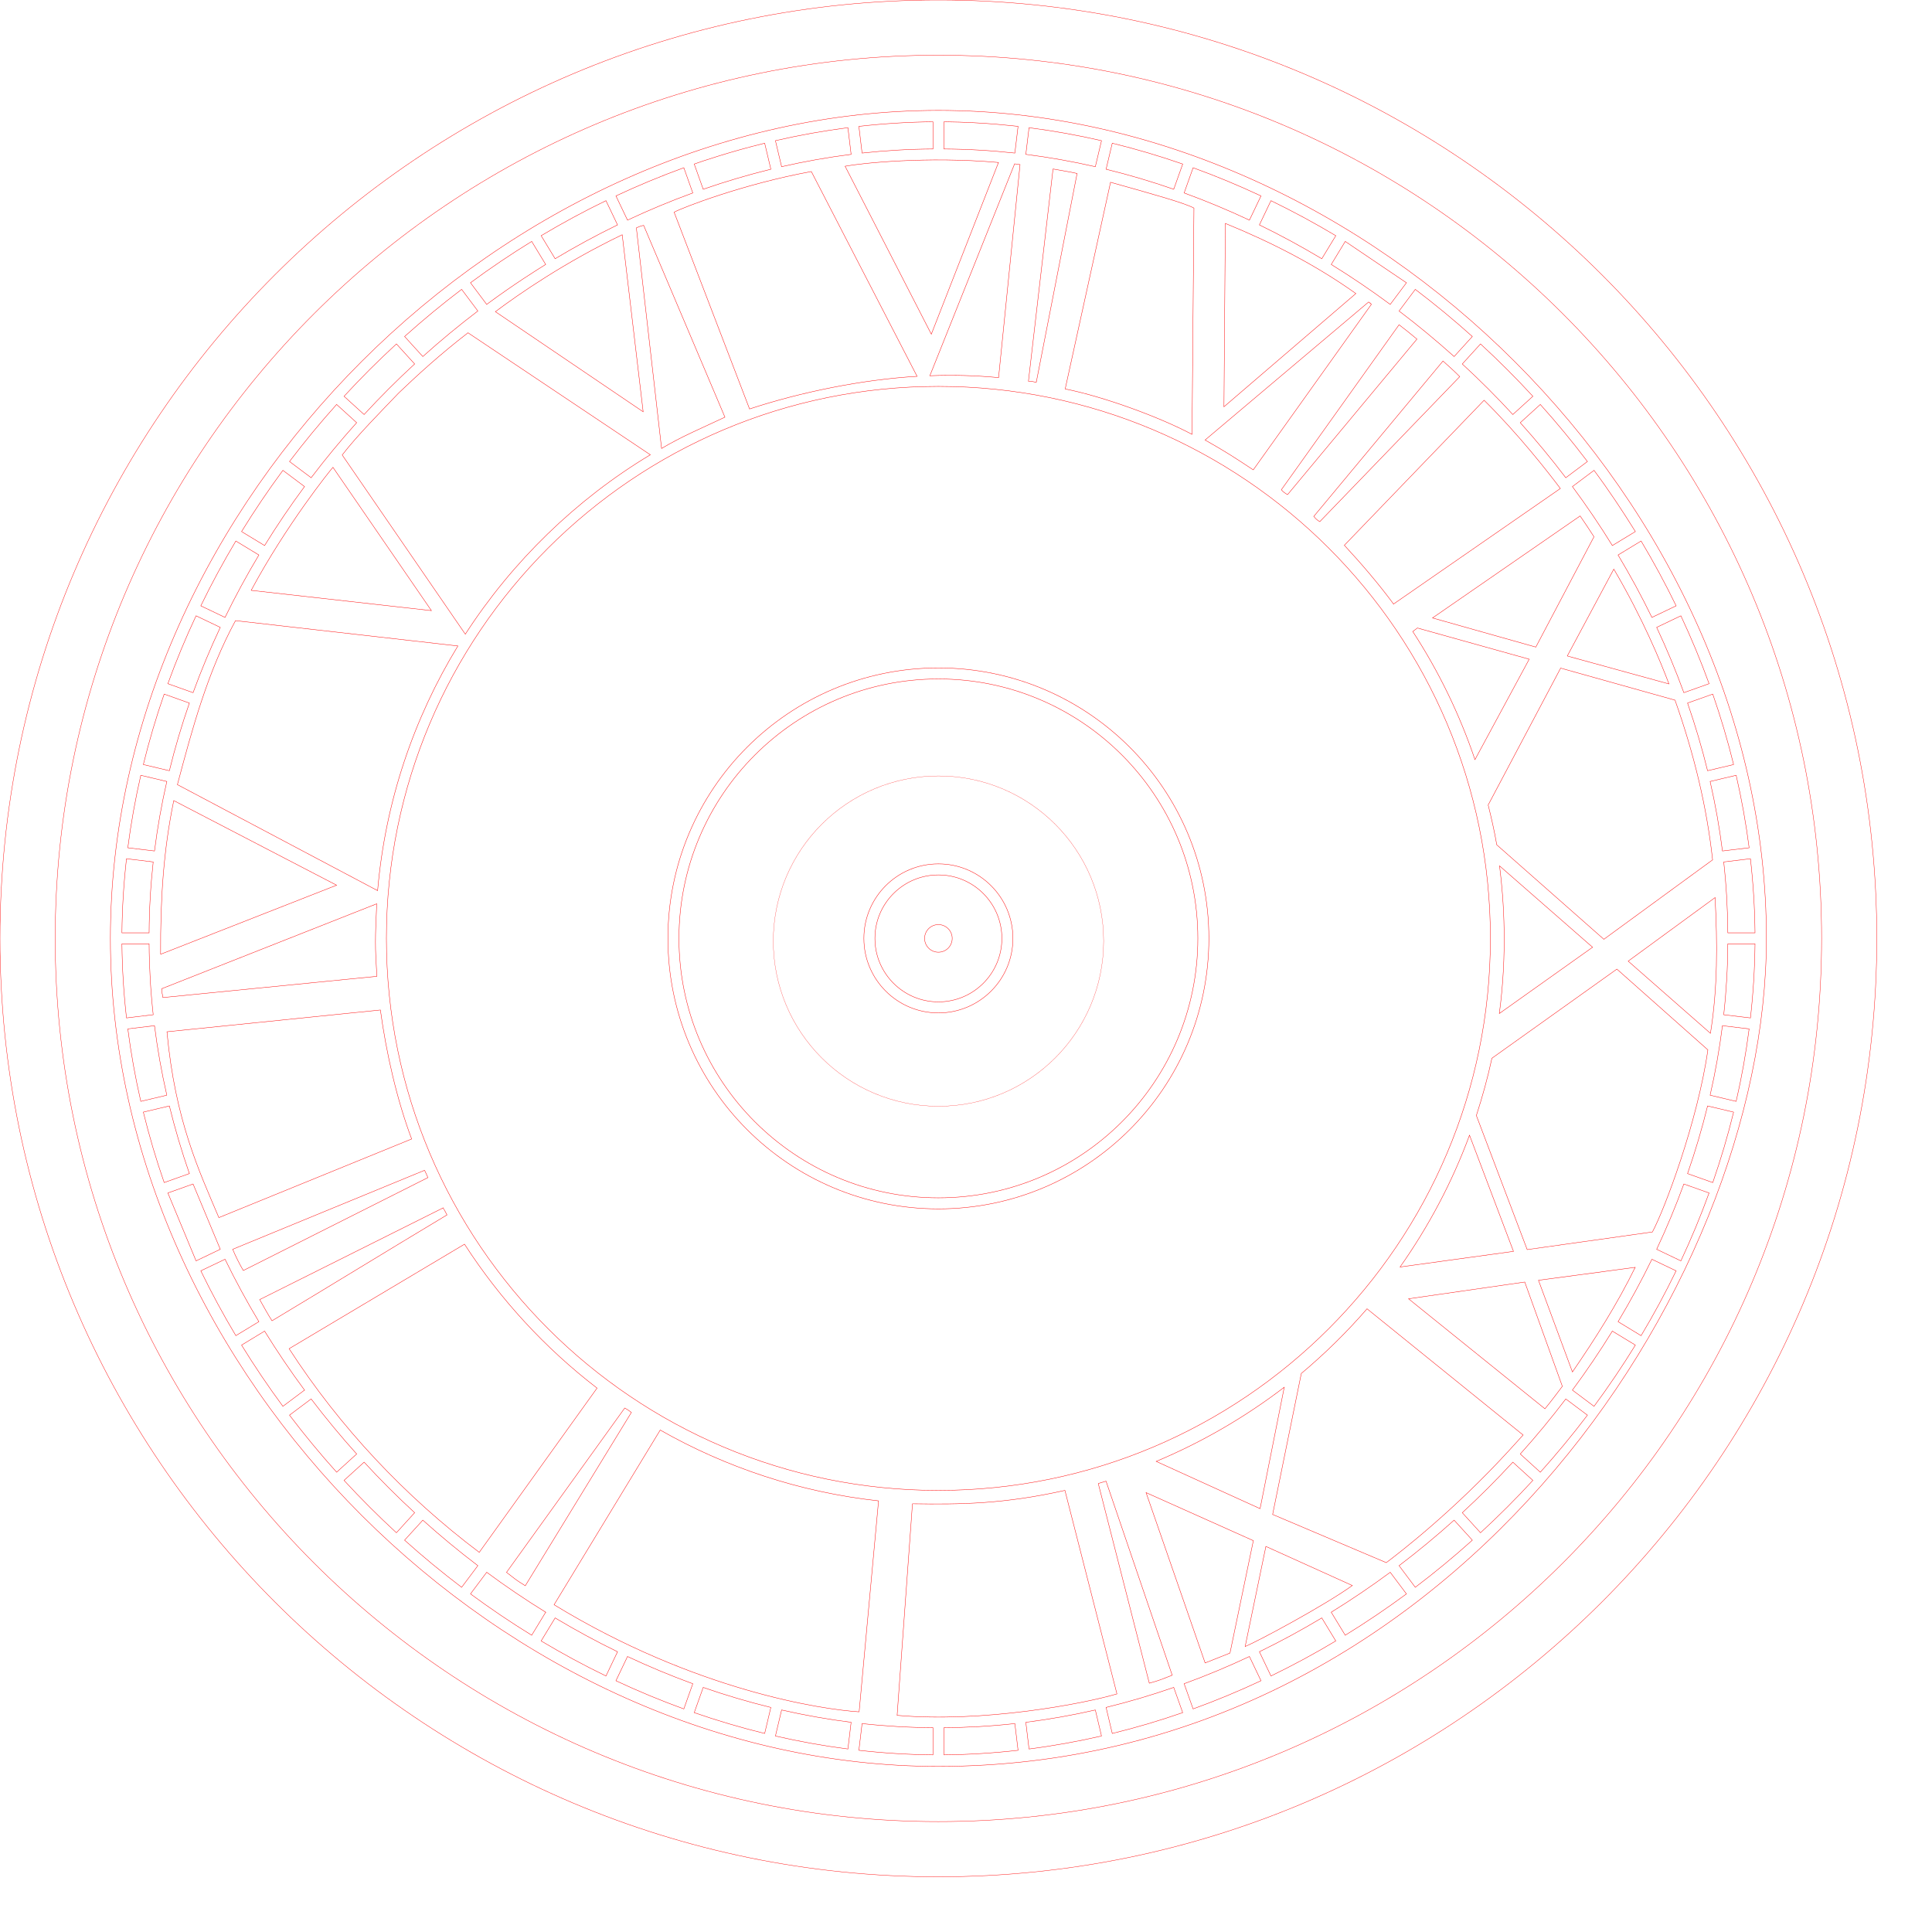
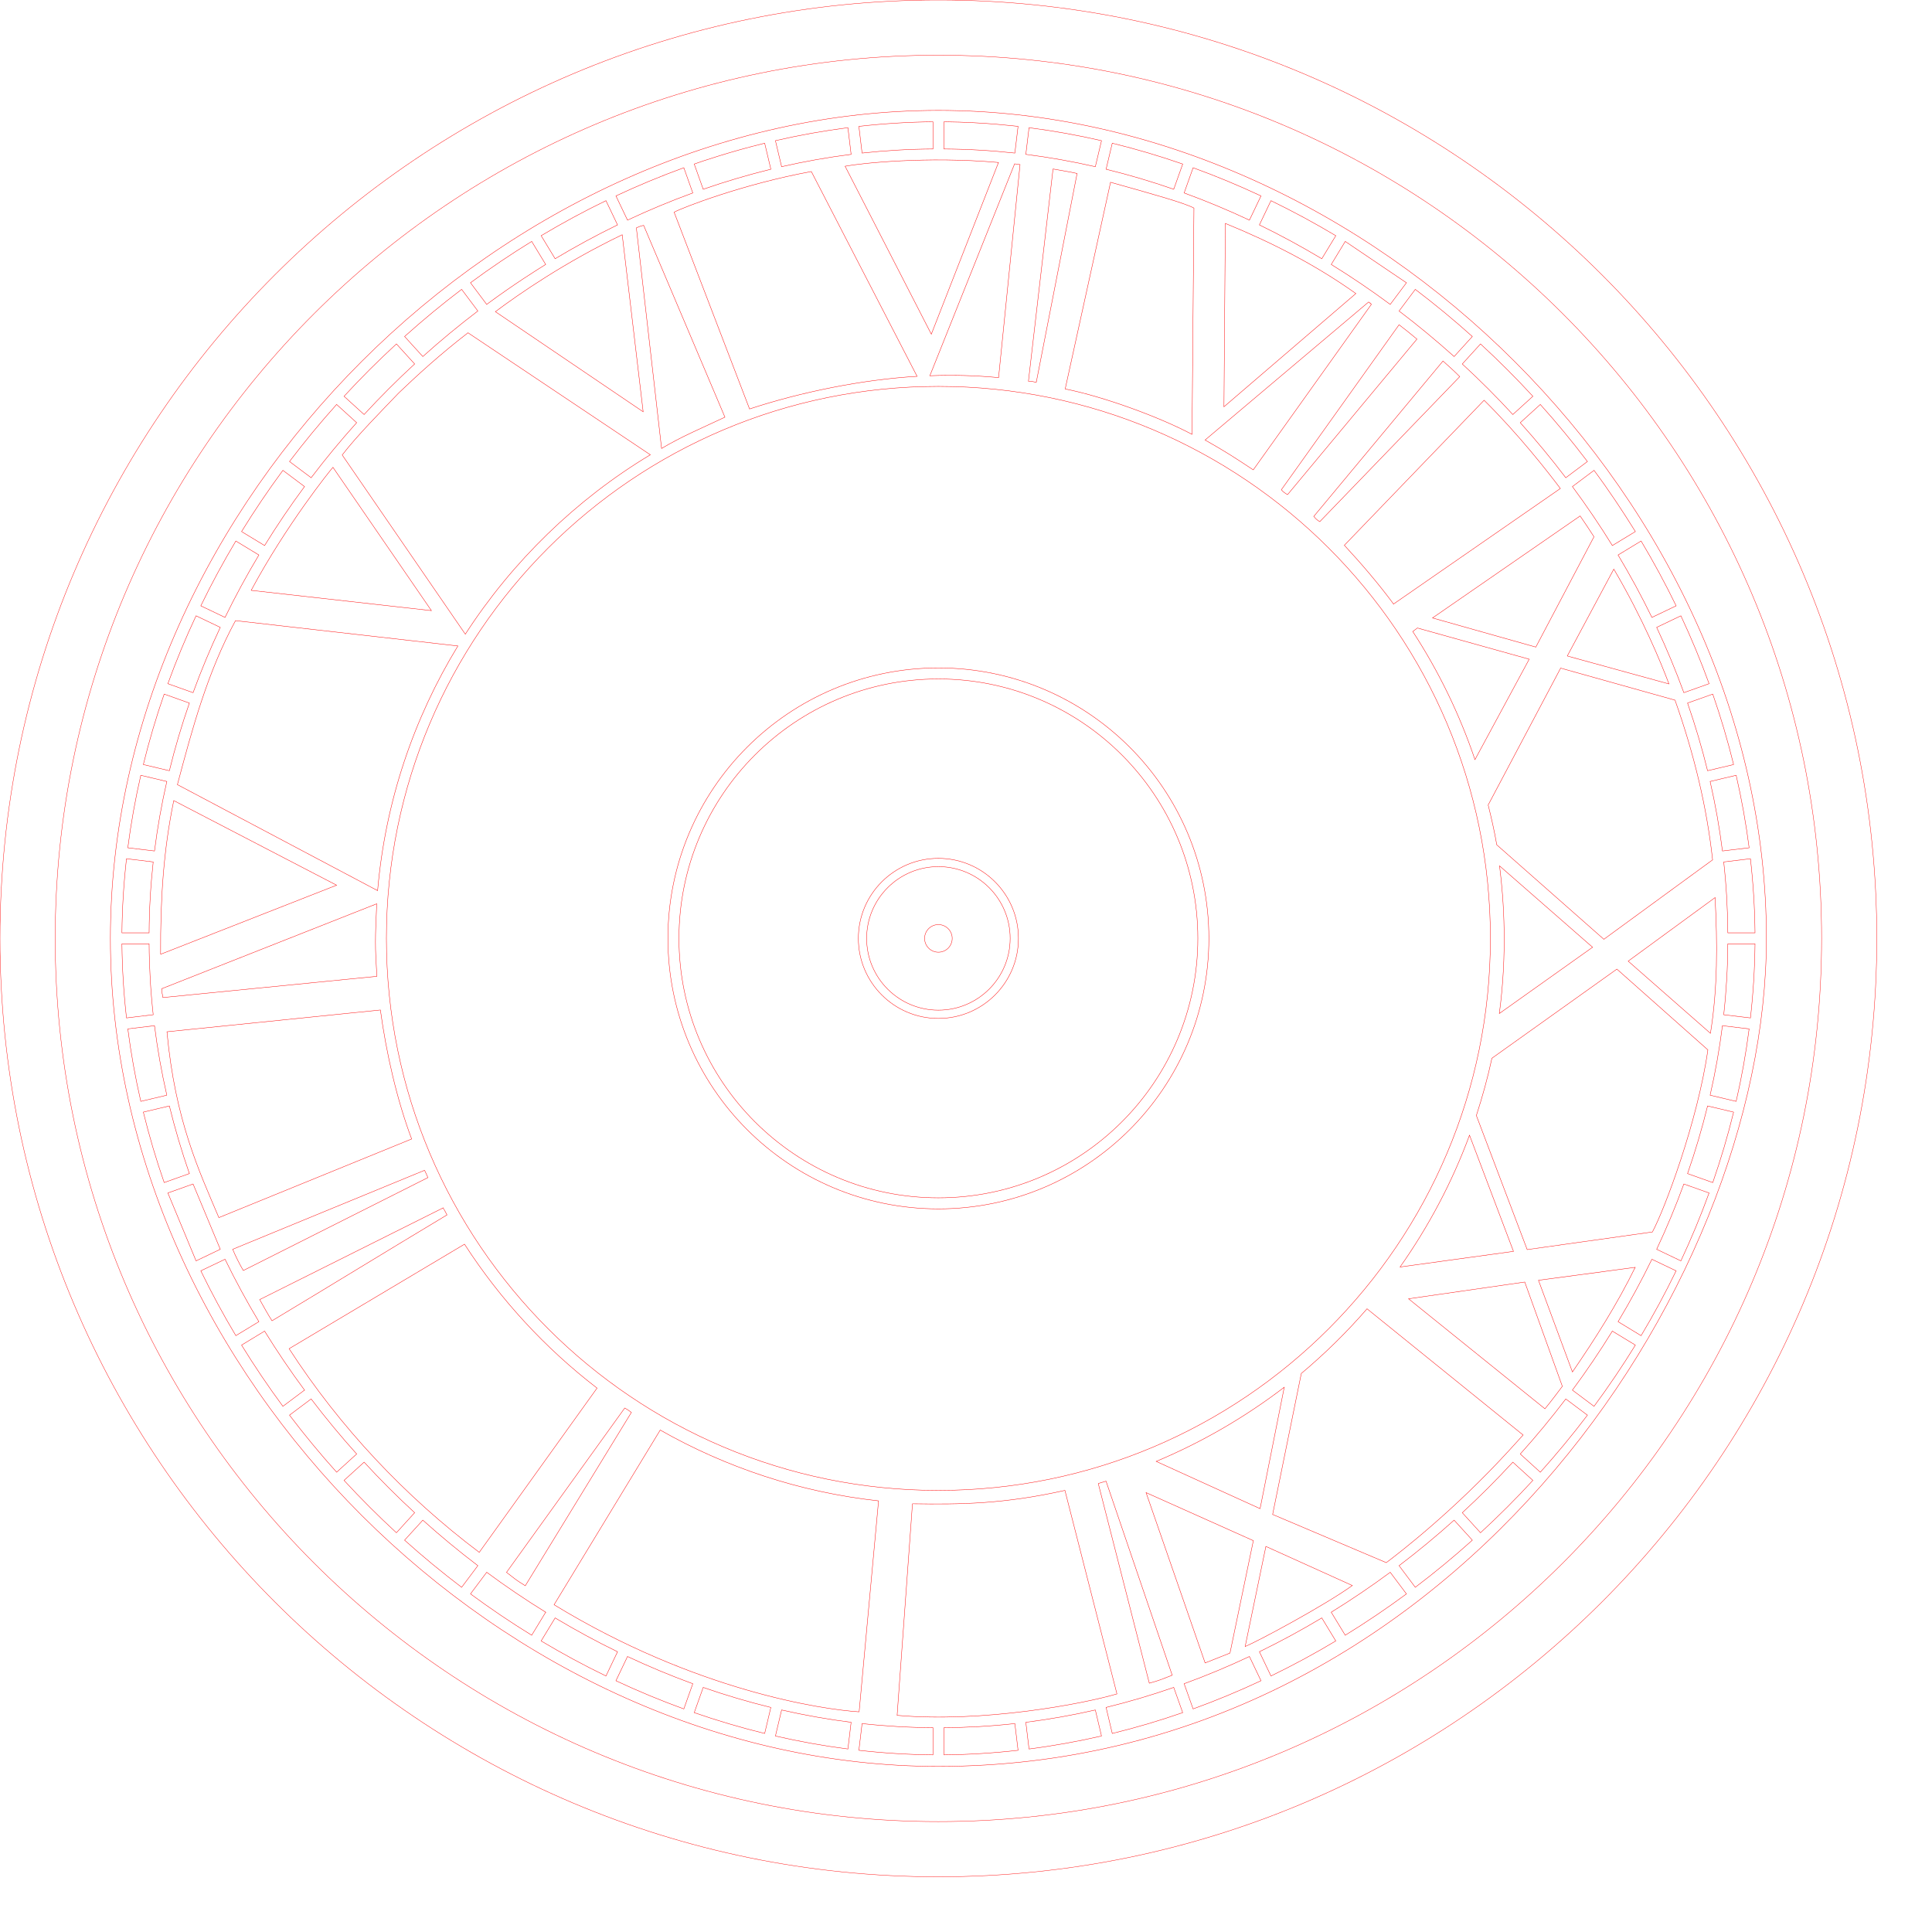
<svg xmlns="http://www.w3.org/2000/svg" width="350mm" height="350mm" viewBox="0 0 350 350" version="1.1" id="svg1">
  <defs id="defs1" />
  <g id="layer1">
    <g id="g16" transform="rotate(90,150,170)" style="vector-effect:non-scaling-stroke;-inkscape-stroke:hairline;stroke-width:0.265;stroke-dasharray:none">
      <path id="path14" style="vector-effect:non-scaling-stroke;fill:none;stroke:#ff0000;stroke-width:0.265;stroke-dasharray:none;-inkscape-stroke:hairline" d="M 250,150 C 250,205.228 205.228,250 150,250 94.772,250 50,205.228 50,150 50,94.772 94.772,50 150,50 c 55.228,0 100,44.772 100,100 z m 50,0 C 300,228.54 228.804,300.004 150,300 71.196,299.996 0,228.54 0,150 0,71.46 71.46,2.8584064e-5 150,0 214.038,0 300,58.484 300,150 Z m -147.127,140.903 -12.511,-31.883 -15.328,29.502 c 8.877,1.833 17.653,2.439 27.839,2.38 z m -116.41,-60.644 18.134,-26.773 -32.072,3.795 c 5.053,10.486 10.684,18.629 13.938,22.978 z M 10.115,166.901 40.543,151.281 9.435,139.115 c -1.158,12.999 0.148,25.026 0.679,27.787 z m 76.834,107.596 3.672,-32.653 -25.963,17.841 c 0.625,0.56 10.44,8.457 22.29,14.812 z M 20.473,98.019 53.694,98.27 33.177,74.37 c -5.227,7.333 -9.301,15.332 -12.704,23.649 z m 27.76,-42.466 c -0.991,0.966 -1.9,2.011 -2.831,3.034 L 73.549,81.995 c 0.385,-0.291 0.703,-0.646 0.952,-1.086 z M 206.698,45.819 185.652,53.785 c 8.544,3.156 16.551,7.419 23.877,12.582 z m 47.658,43.632 8.731,-20.587 c -1.703,-2.279 -9.321,-12.183 -20.344,-22.267 -0.927,-0.848 -1.865,-1.687 -2.777,-2.525 l -22.864,28.276 c 4.223,3.656 8.144,7.652 11.716,11.908 z m -9.611,21.094 8.562,-18.821 -21.994,-4.378 c 5.409,7.083 9.939,14.86 13.432,23.199 z m 4.008,10.494 36.173,-9.247 c -0.574,-2.067 -0.637,-2.03 -1.442,-4.149 l -35.157,11.987 c 0.157,0.505 0.275,0.87 0.426,1.41 z m 41.365,43.323 -38.222,-3.518 c -1.563,14.258 -6.059,27.647 -12.828,39.551 l 31.646,19.229 c 15.587,-25.534 18.985,-48.642 19.403,-55.262 z M 40.287,235.218 c 4.009,5.19 7.736,9.232 10.886,12.533 3.391,3.238 7.811,7.628 11.252,10.255 L 94.889,235.703 C 81.738,227.209 70.463,215.62 62.386,202.187 Z m 15.289,-46.546 -34.742,14.722 c 0.104,0.409 0.019,0.386 0.451,1.322 l 39.96,-4.567 c -2.065,-3.398 -3.843,-7.619 -5.669,-11.477 z m -44.501,-15.651 c 2.225,12.169 6.482,23.234 7.365,24.855 l 35.649,-13.666 c -3.062,-9.281 -5.343,-20.517 -5.91,-30.35 z m -1.261,-37.809 c -0.036,0.252 -0.066,0.537 -0.134,0.982 l 38.389,15.354 c -0.162,-4.156 -0.054,-8.31 0.34,-12.45 z m 39.46,-2.939 -37.848,-7.397 c -0.331,1.403 -0.53,2.913 -0.813,4.358 l 38.454,4.456 c 0.082,-0.489 -0.158,0.005 0.207,-1.418 z M 65.118,92.958 35.124,71.556 c -0.631,0.827 0.174,-0.368 -0.411,0.51 l 25,29.62 c 2.082,-3.673 3.103,-5.246 5.405,-8.727 z m -47.425,10.749 c -0.907,1.671 -2.472,7.235 -4.673,15.108 l 37.442,8.216 c 1.352,-6.803 4.973,-16.843 8.224,-22.98 z m 74.741,173.631 c 9.307,5.058 19.541,7.826 29.708,10.522 l 19.204,-36.269 c -16.13,-1.39 -31.19,-6.529 -44.325,-14.542 z m 66.678,13.36 c 1.23,-0.068 0.341,-0.017 1.604,-0.212 l -3.845,-38.763 c -5.443,0.349 -6.807,0.323 -13.141,0.03 z m 7.804,-0.944 c 16.131,-1.492 25.281,-5.855 33.665,-9.403 l -14.243,-34.925 c -7.131,2.683 -15.598,4.6 -23.369,5.663 z m 57.413,-22.13 c 14.174,-9.164 26.746,-20.971 36.891,-34.444 l -29.751,-21.341 c -7.237,9.413 -16.064,17.541 -26.073,24.009 z m -25.506,-27.899 16.608,33.226 c 1.079,-0.597 2.859,-1.586 3.842,-2.23 -6.335,-10.541 -12.85,-21.15 -19.177,-31.696 -0.452,0.22 -0.876,0.453 -1.274,0.7 z m -6.812,3.361 14.307,34.756 c 1.165,-0.464 2.834,-1.314 3.85,-1.92 l -16.833,-33.441 c -0.46,0.188 -0.9,0.39 -1.325,0.605 z m 72.835,-14.846 c 1.434,-1.895 1.078,-1.257 2.427,-3.4 l -31.399,-19.222 c -0.297,0.37 -0.561,0.767 -0.799,1.203 z m -12.424,-73.54 38.332,2.779 c 1.373,-15.561 -2.094,-33.778 -3.885,-39.823 l -36.868,9.423 c 2.48,11.09 2.554,18.775 2.422,27.621 z m 6.68,-61.755 -8.701,19.435 c 10.275,-3.559 20.566,-7.128 30.855,-10.698 -0.515,-1.305 -1.15,-2.933 -1.791,-4.507 z m 8.128,-17.93 -7.08,15.658 18.135,3.757 C 277.252,91.963 270.84,80.027 267.231,75.016 Z M 235.214,40.118 c -0.996,-0.84 -3.032,-2.376 -4.067,-3.152 l -18.892,6.808 3.033,21.054 z M 69.603,86.742 41.431,63.308 c -0.892,1.052 -1.753,2.138 -2.598,3.24 L 68.723,87.873 c 0.371,-0.318 0.661,-0.694 0.88,-1.132 z M 89.423,67.543 68.498,37.324 c -3.01,2.253 -9.869,7.613 -15.989,13.816 L 78.783,76.459 c 3.394,-3.148 6.92,-6.155 10.64,-8.917 z M 206.378,43.337 203.185,20.654 C 199.186,18.482 183.214,12.457 170.193,10.602 l -14.631,16.484 16.147,22.64 c 3.465,0.742 7.031,1.734 10.379,2.819 z M 151.604,31.491 136.867,48.339 c 6.38,-0.813 15.95,-1.398 26.739,0.042 z m -1.443,-2.045 -14.39,-19.7 c -9.504,1.047 -19.091,3.317 -28.934,6.809 l -5.801,20.718 24.794,13.13 c 2.376,-0.586 4.813,-1.148 7.216,-1.554 z m -50.741,13.524 -5.652,20.25 0.631,0.847 c 7.18,-4.674 14.977,-8.477 23.215,-11.27 z M 97.224,41.769 77.24,31.235 c -1.259,0.805 -2.523,1.648 -3.771,2.508 L 91.947,60.486 Z m -14.127,-14.127 15.743,8.429 5.06,-18.419 c -4.04,1.524 -11.773,4.694 -20.803,9.989 z m 59.508,-18.344 11.515,15.742 13.076,-14.903 C 159.047,8.822 150.812,8.862 142.604,9.299 Z m 66.985,14.468 2.346,17.525 16.61,-6.152 C 222.463,30.96 216.226,27.014 209.589,23.767 Z M 148.988,2.062 v 4.926 c -4.305,0.024 -8.589,0.274 -12.84,0.742 L 135.568,2.891 C 140.007,2.388 144.484,2.109 148.988,2.062 Z m 2,0 c 4.503,0.047 8.98,0.326 13.418,0.828 l -0.578,4.84 c -4.251,-0.468 -8.534,-0.719 -12.84,-0.742 z m -17.404,1.066 0.578,4.836 c -4.237,0.535 -8.437,1.282 -12.592,2.232 l -1.119,-4.717 c 4.33,-0.995 8.71,-1.783 13.133,-2.352 z m 32.809,0.002 c 4.422,0.568 8.802,1.354 13.131,2.35 l -1.119,4.717 C 174.251,9.247 170.05,8.5 165.814,7.965 Z m -47.887,2.809 1.117,4.719 c -4.139,1.014 -8.228,2.226 -12.256,3.627 l -1.625,-4.568 c 4.192,-1.457 8.451,-2.72 12.764,-3.777 z m 62.965,0.002 c 4.312,1.057 8.57,2.319 12.762,3.775 l -1.625,4.568 c -4.028,-1.401 -8.115,-2.613 -12.254,-3.627 0.374,-1.572 0.745,-3.144 1.117,-4.717 z m -77.613,4.443 1.625,4.57 c -4.01,1.46 -7.956,3.106 -11.828,4.926 l -2.096,-4.389 c 4.024,-1.887 8.126,-3.593 12.299,-5.107 z m 92.26,0.002 c 4.173,1.515 8.276,3.218 12.301,5.105 l -2.098,4.389 c -3.872,-1.82 -7.818,-3.465 -11.828,-4.926 z m -106.365,5.967 2.098,4.389 C 87.999,22.618 84.227,24.664 80.543,26.871 l -2.533,-4.172 c 3.824,-2.286 7.742,-4.404 11.742,-6.346 z m 120.471,0 c 4.001,1.941 7.92,4.06 11.744,6.346 l -2.535,4.172 c -3.684,-2.207 -7.455,-4.254 -11.305,-6.129 z m -133.924,7.383 2.533,4.172 c -3.658,2.258 -7.222,4.674 -10.686,7.236 l -2.938,-3.92 c 3.582,-2.663 7.3,-5.134 11.09,-7.488 z m 147.377,0 c 3.797,2.336 7.497,4.835 11.09,7.488 l -2.936,3.92 c -3.464,-2.562 -7.03,-4.979 -10.688,-7.236 0.844,-1.391 1.689,-2.781 2.533,-4.172 z m -160.068,8.686 2.938,3.922 c -3.433,2.608 -6.761,5.359 -9.973,8.244 -1.1,-1.21 -2.201,-2.421 -3.301,-3.631 3.327,-2.988 6.776,-5.836 10.336,-8.535 z m 172.76,0 c 3.561,2.699 7.01,5.548 10.338,8.537 l -3.303,3.629 c -3.212,-2.885 -6.537,-5.638 -9.971,-8.246 0.978,-1.307 1.957,-2.613 2.936,-3.92 z m -184.576,9.881 3.301,3.633 c -3.175,2.926 -6.231,5.981 -9.156,9.156 l -3.631,-3.301 c 3.03,-3.291 6.195,-6.458 9.486,-9.488 z m 196.395,0.002 c 3.291,3.03 6.457,6.196 9.486,9.486 l -3.633,3.301 c -2.926,-3.175 -5.981,-6.231 -9.156,-9.156 1.1,-1.211 2.202,-2.421 3.303,-3.631 z m 10.83,10.965 c 2.989,3.328 5.838,6.777 8.537,10.338 l -3.92,2.936 c -2.608,-3.433 -5.361,-6.759 -8.246,-9.971 1.209,-1.101 2.419,-2.202 3.629,-3.303 z m -218.057,0.002 3.629,3.301 c -2.885,3.212 -5.638,6.537 -8.246,9.971 l -3.92,-2.936 c 2.699,-3.56 5.549,-7.009 8.537,-10.336 z m -9.734,11.938 3.92,2.936 C 32.583,71.608 30.168,75.175 27.91,78.832 26.519,77.99 25.127,77.144 23.736,76.299 Z m 237.525,0 c 2.653,3.592 5.152,7.293 7.488,11.09 l -4.172,2.533 c -2.257,-3.657 -4.672,-7.224 -7.234,-10.687 z M 22.699,78.008 l 4.172,2.535 c -2.207,3.684 -4.254,7.455 -6.129,11.305 l -4.389,-2.096 c 1.941,-4.001 4.06,-7.92 6.346,-11.744 z m 254.576,0.002 c 2.286,3.824 4.405,7.742 6.346,11.742 l -4.389,2.098 c -1.875,-3.851 -3.922,-7.622 -6.129,-11.307 z m -261.781,13.547 4.387,2.098 c -1.82,3.872 -3.465,7.818 -4.926,11.828 l -4.568,-1.625 c 1.515,-4.173 3.22,-8.276 5.107,-12.301 z m 268.988,0.002 c 1.887,4.024 3.591,8.127 5.105,12.299 l -4.566,1.625 c -1.46,-4.01 -3.108,-7.956 -4.928,-11.828 z M 9.717,105.742 h 0.002 l 4.566,1.625 c -1.401,4.028 -2.613,8.117 -3.627,12.256 l -4.715,-1.119 c 1.057,-4.312 2.317,-8.57 3.773,-12.762 z m 280.541,0 c 1.457,4.192 2.718,8.45 3.775,12.762 l -4.717,1.119 c -1.014,-4.139 -2.224,-8.228 -3.625,-12.256 z m -284.775,14.709 4.715,1.119 c -0.951,4.154 -1.697,8.355 -2.232,12.592 l -4.834,-0.58 c 0.568,-4.422 1.356,-8.802 2.352,-13.131 z m 289.012,0 c 0.995,4.329 1.783,8.709 2.352,13.131 l -4.836,0.58 c -0.535,-4.237 -1.282,-8.437 -2.232,-12.592 1.572,-0.375 3.144,-0.747 4.717,-1.119 z m -291.602,15.117 4.838,0.58 c -0.468,4.25 -0.717,8.533 -0.74,12.838 l -4.926,0.002 c 0.081,-7.723 0.828,-13.175 0.828,-13.42 z m 294.191,0 c 0.503,4.439 0.781,8.916 0.828,13.42 h -4.926 c -0.024,-4.305 -0.274,-8.589 -0.742,-12.84 1.613,-0.193 3.227,-0.387 4.84,-0.58 z M 2.064,150.988 h 4.926 c 0.024,4.305 0.272,8.588 0.74,12.838 l -4.838,0.58 C 2.39,159.968 2.111,155.492 2.064,150.988 Z m 290.922,0 h 4.926 c -0.047,4.503 -0.326,8.98 -0.828,13.418 l -4.84,-0.58 c 0.468,-4.25 0.719,-8.533 0.742,-12.838 z M 7.965,165.812 c 0.535,4.237 1.282,8.437 2.232,12.592 -1.572,0.37 -3.142,0.751 -4.715,1.119 -0.995,-4.329 -1.783,-8.709 -2.352,-13.131 z m 284.045,0 4.836,0.58 c -0.568,4.422 -1.356,8.802 -2.352,13.131 l -4.717,-1.119 c 0.951,-4.154 1.697,-8.355 2.232,-12.592 z M 10.658,180.352 c 1.014,4.139 2.226,8.228 3.627,12.256 l -4.566,1.625 c -0.51,-1.421 -2.256,-6.563 -3.775,-12.762 z m 278.658,0.002 4.717,1.117 c -1.057,4.312 -2.319,8.57 -3.775,12.762 l -4.566,-1.625 c 1.401,-4.027 2.611,-8.116 3.625,-12.254 z M 14.955,194.492 c 1.46,4.01 3.106,7.956 4.926,11.828 l -4.389,2.096 c -1.887,-4.024 -3.591,-8.127 -5.105,-12.299 z m 270.066,0 4.566,1.625 c -1.515,4.173 -3.218,8.276 -5.105,12.301 l -4.389,-2.098 c 1.82,-3.872 3.467,-7.818 4.928,-11.828 z m -5.789,13.633 4.389,2.098 c -1.941,4.001 -4.06,7.92 -6.346,11.744 l -4.172,-2.535 c 2.207,-3.684 4.254,-7.456 6.129,-11.307 z m -258.49,0.002 c 1.875,3.85 3.922,7.621 6.129,11.305 l -4.172,2.533 c -2.286,-3.824 -4.405,-7.742 -6.346,-11.742 z m 7.166,13.016 c 1.041,1.68 3.598,5.769 7.236,10.688 l -3.92,2.936 c -2.653,-3.592 -5.152,-7.293 -7.488,-11.09 z m 244.158,0 4.172,2.533 c -2.336,3.797 -4.835,7.497 -7.488,11.09 l -3.92,-2.936 c 2.562,-3.464 4.979,-7.03 7.236,-10.688 z M 36.342,233.432 c 2.608,3.433 5.361,6.759 8.246,9.971 l -3.629,3.301 c -2.988,-3.327 -5.838,-6.776 -8.537,-10.336 z m 227.291,0 3.92,2.936 c -2.699,3.561 -5.548,7.01 -8.537,10.338 l -3.629,-3.303 c 2.885,-3.212 5.638,-6.537 8.246,-9.971 z M 45.936,244.883 c 2.926,3.175 5.983,6.232 9.158,9.158 -1.102,1.209 -2.202,2.42 -3.303,3.631 -3.291,-3.03 -6.456,-6.197 -9.486,-9.488 z m 208.104,0 c 1.211,1.1 2.421,2.202 3.631,3.303 -3.03,3.291 -6.196,6.457 -9.486,9.486 l -3.301,-3.633 c 3.175,-2.926 6.231,-5.981 9.156,-9.156 z M 56.572,255.387 c 3.211,2.885 6.54,5.636 9.973,8.244 -0.981,1.306 -1.959,2.614 -2.938,3.922 -3.56,-2.699 -7.009,-5.547 -10.336,-8.535 z m 186.83,0 3.303,3.629 c -3.328,2.989 -6.777,5.838 -10.338,8.537 l -2.936,-3.92 c 3.433,-2.608 6.759,-5.361 9.971,-8.246 z m -175.258,9.443 c 3.464,2.562 7.029,4.978 10.687,7.236 -0.845,1.39 -1.689,2.781 -2.533,4.172 -3.797,-2.336 -7.497,-4.835 -11.09,-7.488 z m 163.686,0 2.936,3.92 c -3.592,2.653 -7.293,5.152 -11.09,7.488 l -2.533,-4.172 c 3.658,-2.258 7.224,-4.674 10.688,-7.236 z m -151.287,8.273 c 3.684,2.207 7.456,4.254 11.307,6.129 l -2.098,4.389 c -4,-1.941 -7.918,-4.06 -11.742,-6.346 z m 138.889,0 2.533,4.172 c -3.824,2.286 -7.742,4.405 -11.742,6.346 l -2.098,-4.389 c 3.851,-1.875 7.622,-3.922 11.307,-6.129 z M 93.654,280.094 c 3.872,1.82 7.818,3.467 11.828,4.928 -0.541,1.523 -1.083,3.046 -1.625,4.568 -4.173,-1.515 -8.276,-3.22 -12.301,-5.107 z m 112.666,0 2.098,4.387 -12.301,5.107 -1.625,-4.566 z m -13.713,5.596 c 0.541,1.523 1.083,3.046 1.625,4.568 -4.192,1.457 -8.45,2.718 -12.762,3.775 l -1.117,-4.717 c 4.138,-1.014 8.226,-2.226 12.254,-3.627 z m -85.24,0.002 c 4.028,1.401 8.117,2.611 12.256,3.625 l -1.119,4.717 c -4.312,-1.057 -8.57,-2.319 -12.762,-3.775 z m 14.203,4.086 c 4.154,0.951 8.355,1.697 12.592,2.232 -0.191,1.612 -0.385,3.224 -0.578,4.836 -4.423,-0.568 -8.803,-1.356 -13.133,-2.352 z m 56.834,0 1.119,4.717 c -4.329,0.995 -8.709,1.782 -13.131,2.35 l -0.578,-4.834 c 4.237,-0.535 8.436,-1.282 12.59,-2.232 z m -42.256,2.467 c 4.251,0.468 8.534,0.719 12.84,0.742 v 4.926 c -4.504,-0.047 -8.981,-0.325 -13.42,-0.828 z m 27.678,0 0.58,4.84 c -4.438,0.503 -8.915,0.781 -13.418,0.828 v -4.926 c 4.305,-0.024 8.588,-0.274 12.838,-0.742 z" />
-       <path id="path3-2-5" style="vector-effect:non-scaling-stroke;fill:none;stroke:#ff0000;stroke-width:0.265;-inkscape-stroke:hairline;stroke-dasharray:none" d="M 161.5,150 A 11.5,11.5 0 0 1 150,161.5 11.5,11.5 0 0 1 138.5,150 11.5,11.5 0 0 1 150,138.5 11.5,11.5 0 0 1 161.5,150 Z m 2,0 A 13.5,13.5 0 0 1 150,163.5 13.5,13.5 0 0 1 136.5,150 13.5,13.5 0 0 1 150,136.5 13.5,13.5 0 0 1 163.5,150 Z" />
-       <path id="path1-2" transform="matrix(1.853944,0,0,1.853944,-786.5193,-140.3003)" d="m 521.552,156.579 c 0,8.913 -7.226,16.139 -16.139,16.139 -8.913,0 -16.139,-7.226 -16.139,-16.139 0,-8.913 7.226,-16.139 16.139,-16.139 8.913,0 16.139,7.226 16.139,16.139 z" style="vector-effect:non-scaling-stroke;fill:none;stroke:#ff0000;stroke-width:0.143;-inkscape-stroke:hairline;stroke-dasharray:none" />
      <path id="path1" style="fill:none;stroke:#ff0000;stroke-width:0.265;stroke-linecap:round;stroke-opacity:1;stroke-dasharray:none;vector-effect:non-scaling-stroke;-inkscape-stroke:hairline" transform="rotate(-90)" d="m -147.5,150 a 2.5,2.5 0 0 1 -2.5,2.5 2.5,2.5 0 0 1 -2.5,-2.5 2.5,2.5 0 0 1 2.5,-2.5 2.5,2.5 0 0 1 2.5,2.5 z" />
      <circle style="vector-effect:non-scaling-stroke;fill:none;stroke:#ff0000;stroke-width:0.265;stroke-linecap:round;stroke-dasharray:none;stroke-opacity:1;-inkscape-stroke:hairline" id="path3" cx="-150" cy="150" transform="rotate(-90)" r="49" />
      <circle style="vector-effect:non-scaling-stroke;fill:none;stroke:#ff0000;stroke-width:0.265;stroke-linecap:round;stroke-dasharray:none;stroke-opacity:1;-inkscape-stroke:hairline" id="path3-1" cx="-150" cy="150" transform="rotate(-90)" r="47" />
+       <circle style="vector-effect:non-scaling-stroke;fill:none;stroke:#ff0000;stroke-width:0.265;stroke-linecap:round;stroke-dasharray:none;stroke-opacity:1;-inkscape-stroke:hairline" id="path4" cx="-150" cy="150" transform="rotate(-90)" r="13" />
+       <circle style="vector-effect:non-scaling-stroke;fill:none;stroke:#ff0000;stroke-width:0.265;stroke-linecap:round;stroke-dasharray:none;stroke-opacity:1;-inkscape-stroke:hairline" id="path4-1" cx="-150" cy="150" transform="rotate(-90)" r="14.5" />
    </g>
    <g id="g17-4" transform="matrix(0,1.0625,-1.076299,0,334.522,-385.9426)" style="vector-effect:non-scaling-stroke;-inkscape-stroke:hairline;stroke-width:0.247;stroke-dasharray:none">
      <ellipse style="vector-effect:non-scaling-stroke;fill:none;stroke:#ff0000;stroke-width:0.247;stroke-linecap:round;stroke-dasharray:none;stroke-opacity:1;-inkscape-stroke:hairline" id="path2" cx="-152.859" cy="523.24" transform="rotate(-90)" rx="157.949" ry="160" />
      <ellipse style="vector-effect:non-scaling-stroke;fill:none;stroke:#ff0000;stroke-width:0.247;stroke-linecap:round;stroke-dasharray:none;stroke-opacity:1;-inkscape-stroke:hairline" id="path2-0" cx="-152.859" cy="523.24" transform="rotate(-90)" rx="148.658" ry="150.588" />
    </g>
  </g>
</svg>
